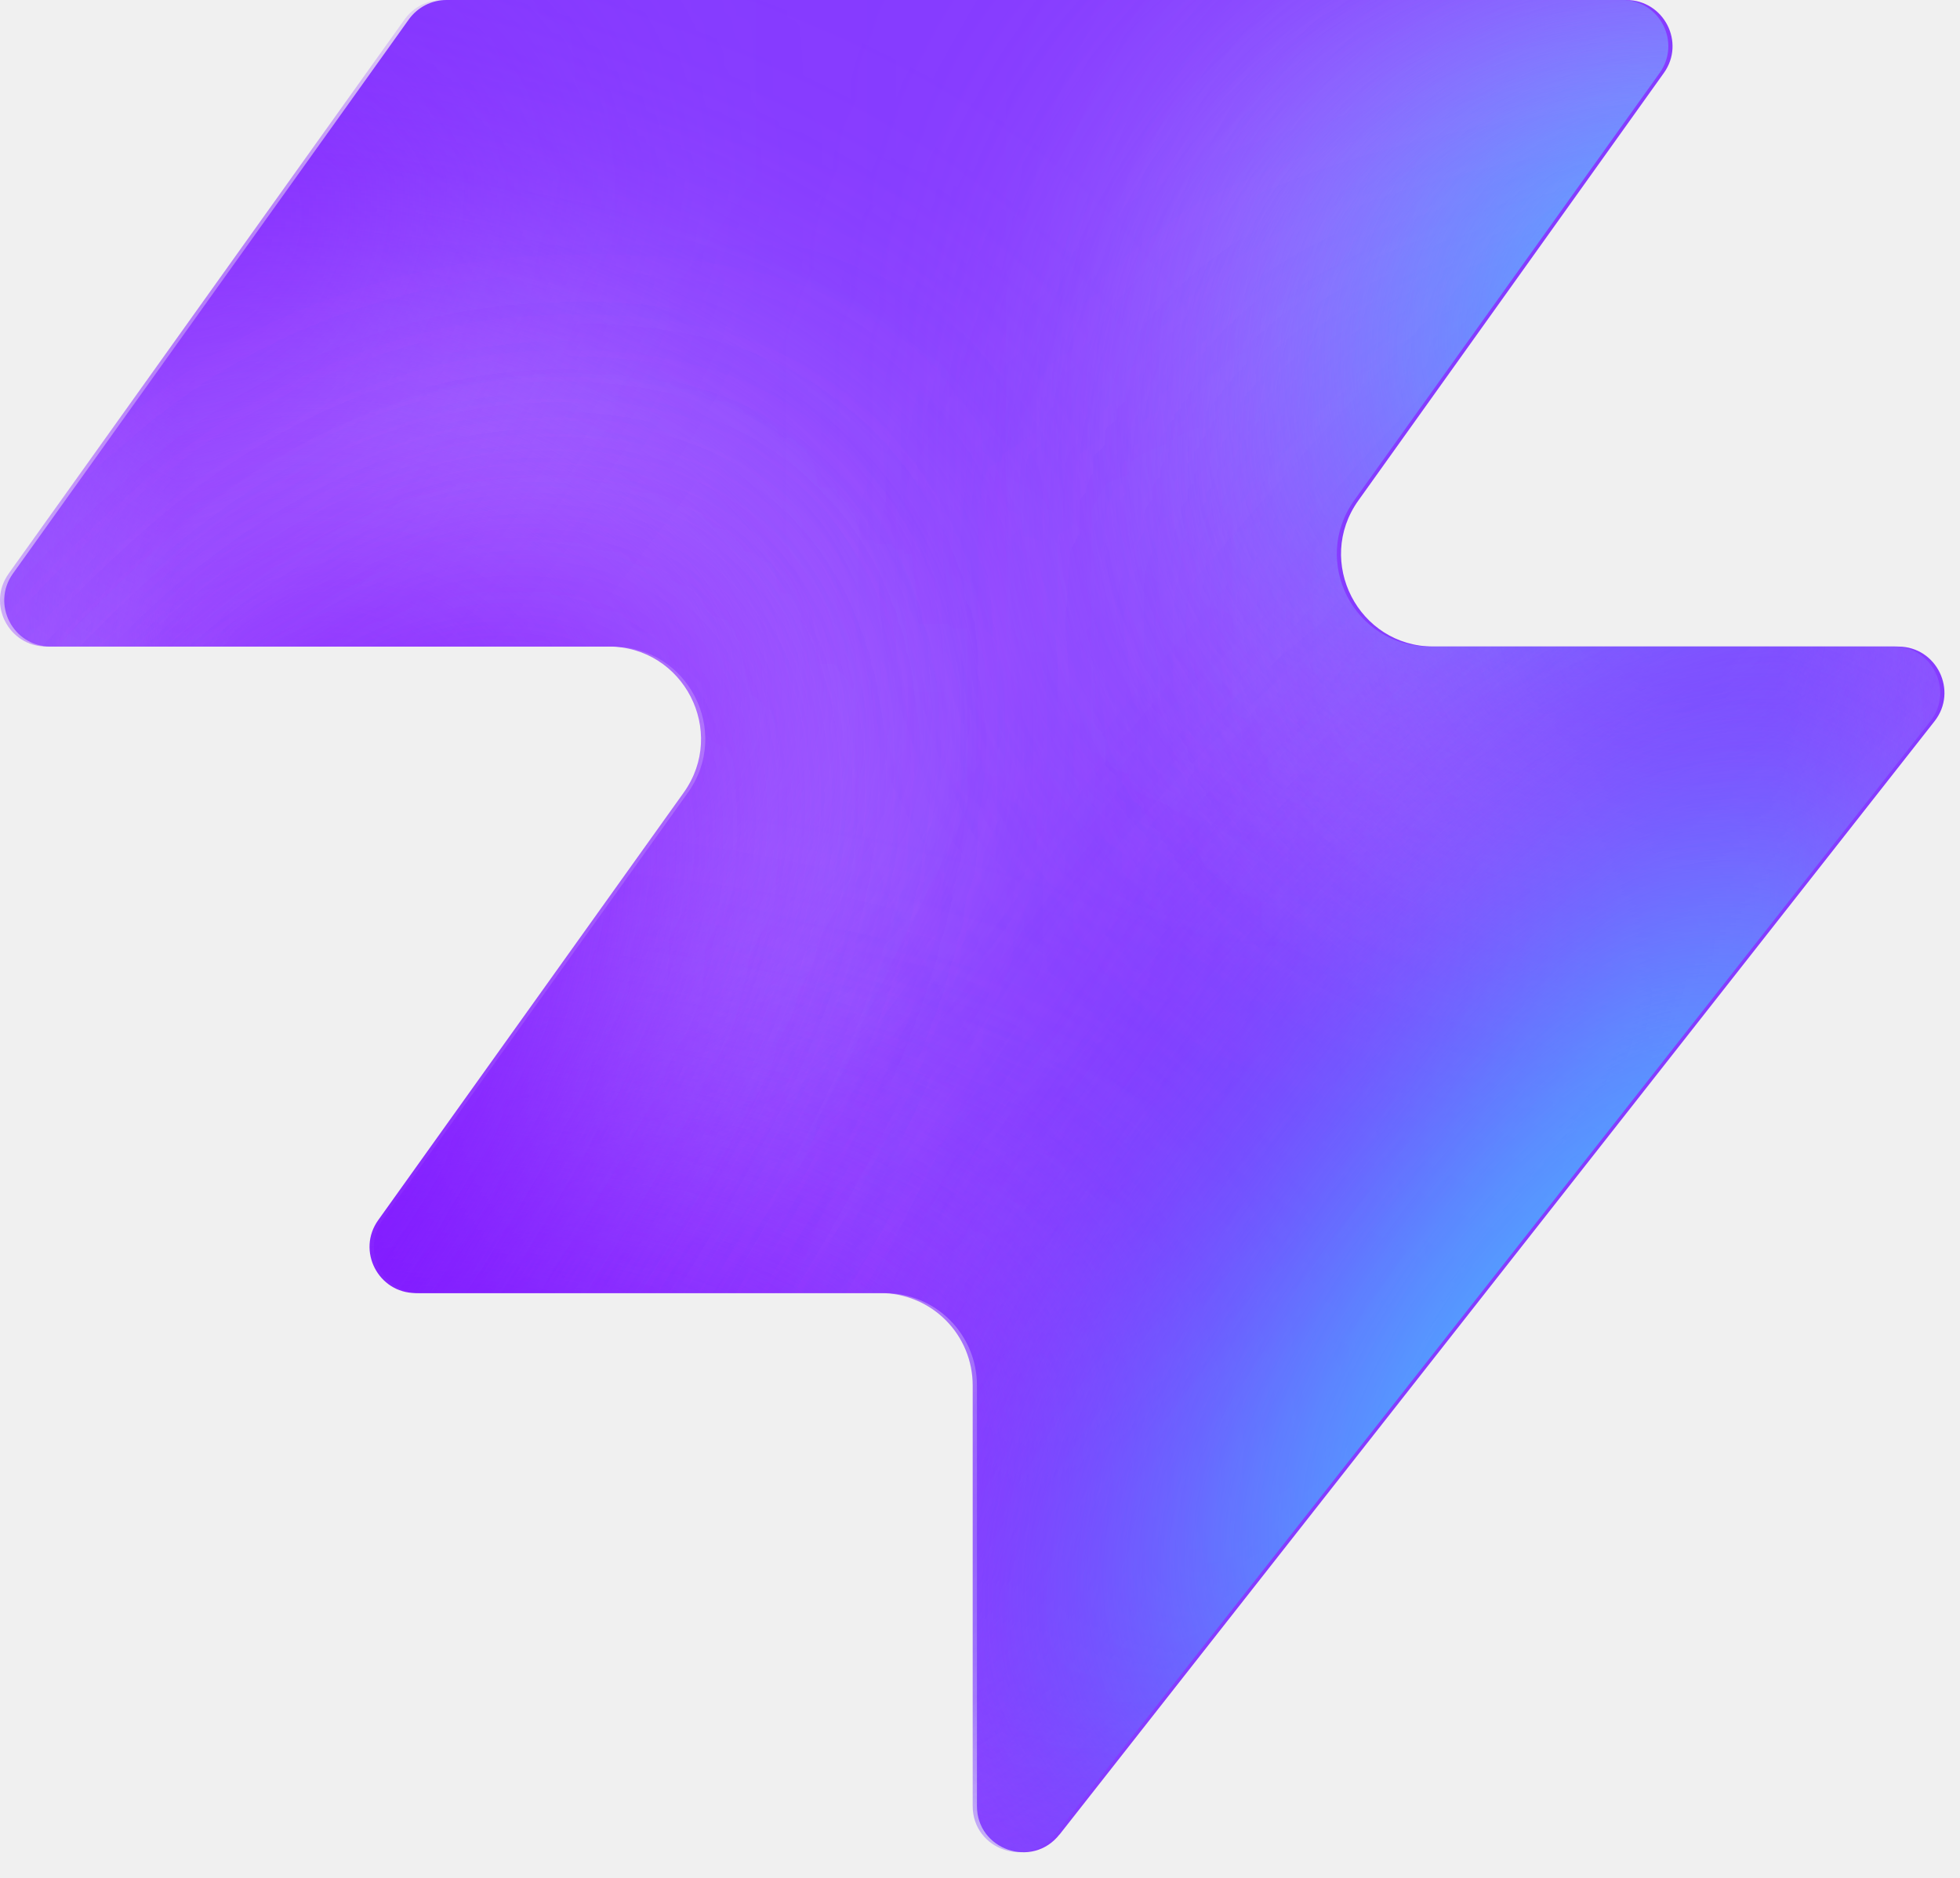
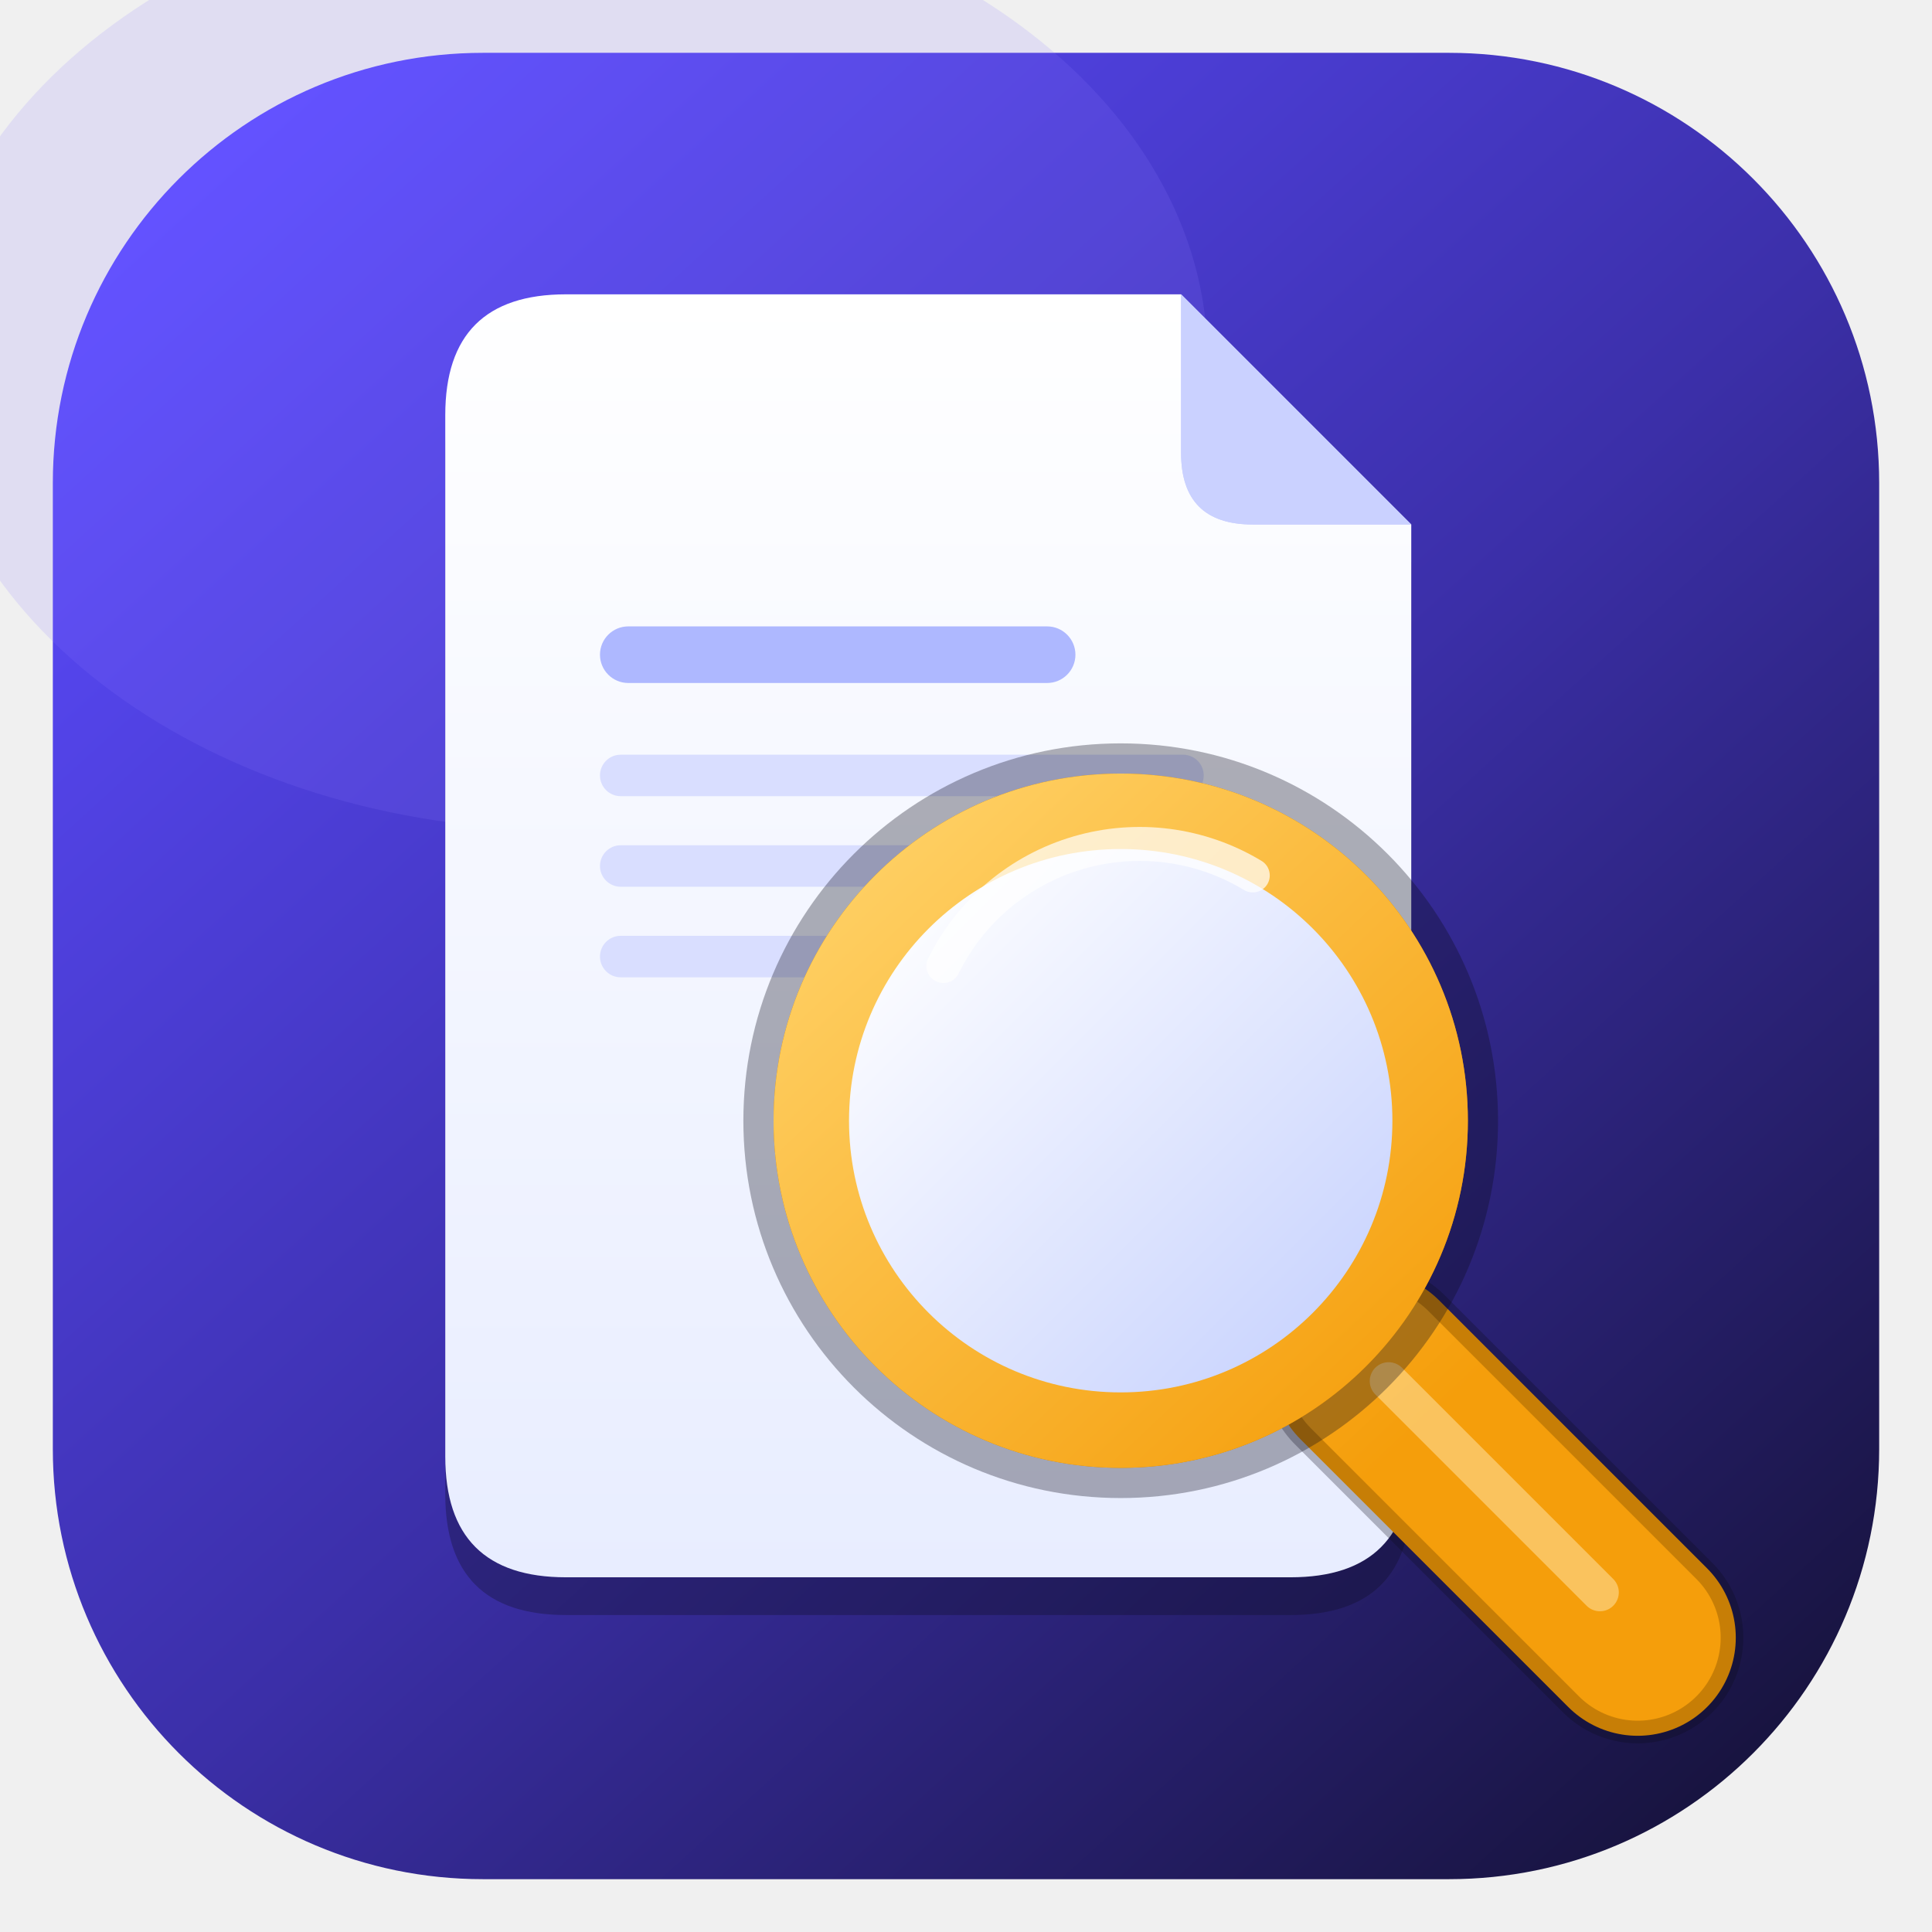
- <svg xmlns="http://www.w3.org/2000/svg" width="48" height="46" fill="none" viewBox="0 0 48 46">
-   <path fill="#863bff" d="M25.946 44.938c-.664.845-2.021.375-2.021-.698V33.937a2.26 2.26 0 0 0-2.262-2.262H10.287c-.92 0-1.456-1.04-.92-1.788l7.48-10.471c1.07-1.497 0-3.578-1.842-3.578H1.237c-.92 0-1.456-1.04-.92-1.788L10.013.474c.214-.297.556-.474.92-.474h28.894c.92 0 1.456 1.04.92 1.788l-7.48 10.471c-1.07 1.498 0 3.579 1.842 3.579h11.377c.943 0 1.473 1.088.89 1.83L25.947 44.94z" style="fill:#863bff;fill:color(display-p3 .525 .23 1);fill-opacity:1" />
-   <mask id="a" width="48" height="46" x="0" y="0" maskUnits="userSpaceOnUse" style="mask-type:alpha">
-     <path fill="#000" d="M25.842 44.938c-.664.844-2.021.375-2.021-.698V33.937a2.26 2.26 0 0 0-2.262-2.262H10.183c-.92 0-1.456-1.04-.92-1.788l7.48-10.471c1.07-1.498 0-3.579-1.842-3.579H1.133c-.92 0-1.456-1.04-.92-1.787L9.91.473c.214-.297.556-.474.92-.474h28.894c.92 0 1.456 1.04.92 1.788l-7.48 10.471c-1.07 1.498 0 3.578 1.842 3.578h11.377c.943 0 1.473 1.088.89 1.832L25.843 44.94z" style="fill:#000;fill-opacity:1" />
-   </mask>
-   <g mask="url(#a)">
-     <g filter="url(#b)">
-       <ellipse cx="5.508" cy="14.704" fill="#ede6ff" rx="5.508" ry="14.704" style="fill:#ede6ff;fill:color(display-p3 .927 .903 1);fill-opacity:1" transform="matrix(.00324 1 1 -.00324 -4.47 31.516)" />
-     </g>
-     <g filter="url(#c)">
-       <ellipse cx="10.399" cy="29.851" fill="#ede6ff" rx="10.399" ry="29.851" style="fill:#ede6ff;fill:color(display-p3 .927 .903 1);fill-opacity:1" transform="matrix(.00324 1 1 -.00324 -39.328 7.883)" />
-     </g>
-     <g filter="url(#d)">
-       <ellipse cx="5.508" cy="30.487" fill="#7e14ff" rx="5.508" ry="30.487" style="fill:#7e14ff;fill:color(display-p3 .492 .077 1);fill-opacity:1" transform="rotate(89.814 -25.913 -14.639)scale(1 -1)" />
-     </g>
-     <g filter="url(#e)">
-       <ellipse cx="5.508" cy="30.599" fill="#7e14ff" rx="5.508" ry="30.599" style="fill:#7e14ff;fill:color(display-p3 .492 .077 1);fill-opacity:1" transform="rotate(89.814 -32.644 -3.334)scale(1 -1)" />
-     </g>
-     <g filter="url(#f)">
-       <ellipse cx="5.508" cy="30.599" fill="#7e14ff" rx="5.508" ry="30.599" style="fill:#7e14ff;fill:color(display-p3 .492 .077 1);fill-opacity:1" transform="matrix(.00324 1 1 -.00324 -34.34 30.47)" />
-     </g>
-     <g filter="url(#g)">
-       <ellipse cx="14.072" cy="22.078" fill="#ede6ff" rx="14.072" ry="22.078" style="fill:#ede6ff;fill:color(display-p3 .927 .903 1);fill-opacity:1" transform="rotate(93.35 24.506 48.493)scale(-1 1)" />
-     </g>
-     <g filter="url(#h)">
-       <ellipse cx="3.47" cy="21.501" fill="#7e14ff" rx="3.47" ry="21.501" style="fill:#7e14ff;fill:color(display-p3 .492 .077 1);fill-opacity:1" transform="rotate(89.009 28.708 47.59)scale(-1 1)" />
-     </g>
-     <g filter="url(#i)">
-       <ellipse cx="3.47" cy="21.501" fill="#7e14ff" rx="3.47" ry="21.501" style="fill:#7e14ff;fill:color(display-p3 .492 .077 1);fill-opacity:1" transform="rotate(89.009 28.708 47.59)scale(-1 1)" />
-     </g>
-     <g filter="url(#j)">
-       <ellipse cx=".387" cy="8.972" fill="#7e14ff" rx="4.407" ry="29.108" style="fill:#7e14ff;fill:color(display-p3 .492 .077 1);fill-opacity:1" transform="rotate(39.51 .387 8.972)" />
-     </g>
-     <g filter="url(#k)">
-       <ellipse cx="47.523" cy="-6.092" fill="#7e14ff" rx="4.407" ry="29.108" style="fill:#7e14ff;fill:color(display-p3 .492 .077 1);fill-opacity:1" transform="rotate(37.892 47.523 -6.092)" />
-     </g>
-     <g filter="url(#l)">
-       <ellipse cx="41.412" cy="6.333" fill="#47bfff" rx="5.971" ry="9.665" style="fill:#47bfff;fill:color(display-p3 .28 .748 1);fill-opacity:1" transform="rotate(37.892 41.412 6.333)" />
-     </g>
-     <g filter="url(#m)">
-       <ellipse cx="-1.879" cy="38.332" fill="#7e14ff" rx="4.407" ry="29.108" style="fill:#7e14ff;fill:color(display-p3 .492 .077 1);fill-opacity:1" transform="rotate(37.892 -1.88 38.332)" />
-     </g>
-     <g filter="url(#n)">
-       <ellipse cx="-1.879" cy="38.332" fill="#7e14ff" rx="4.407" ry="29.108" style="fill:#7e14ff;fill:color(display-p3 .492 .077 1);fill-opacity:1" transform="rotate(37.892 -1.88 38.332)" />
-     </g>
-     <g filter="url(#o)">
-       <ellipse cx="35.651" cy="29.907" fill="#7e14ff" rx="4.407" ry="29.108" style="fill:#7e14ff;fill:color(display-p3 .492 .077 1);fill-opacity:1" transform="rotate(37.892 35.651 29.907)" />
-     </g>
-     <g filter="url(#p)">
-       <ellipse cx="38.418" cy="32.4" fill="#47bfff" rx="5.971" ry="15.297" style="fill:#47bfff;fill:color(display-p3 .28 .748 1);fill-opacity:1" transform="rotate(37.892 38.418 32.4)" />
-     </g>
-   </g>
+ <svg xmlns="http://www.w3.org/2000/svg" width="1024" height="1024" viewBox="0 0 1024 1024">
  <defs>
-     <filter id="b" width="60.045" height="41.654" x="-19.77" y="16.149" color-interpolation-filters="sRGB" filterUnits="userSpaceOnUse">
-       <feFlood flood-opacity="0" result="BackgroundImageFix" />
-       <feBlend in="SourceGraphic" in2="BackgroundImageFix" result="shape" />
-       <feGaussianBlur result="effect1_foregroundBlur_2002_17158" stdDeviation="7.659" />
-     </filter>
-     <filter id="c" width="90.34" height="51.437" x="-54.613" y="-7.533" color-interpolation-filters="sRGB" filterUnits="userSpaceOnUse">
-       <feFlood flood-opacity="0" result="BackgroundImageFix" />
-       <feBlend in="SourceGraphic" in2="BackgroundImageFix" result="shape" />
-       <feGaussianBlur result="effect1_foregroundBlur_2002_17158" stdDeviation="7.659" />
-     </filter>
-     <filter id="d" width="79.355" height="29.4" x="-49.64" y="2.03" color-interpolation-filters="sRGB" filterUnits="userSpaceOnUse">
-       <feFlood flood-opacity="0" result="BackgroundImageFix" />
-       <feBlend in="SourceGraphic" in2="BackgroundImageFix" result="shape" />
-       <feGaussianBlur result="effect1_foregroundBlur_2002_17158" stdDeviation="4.596" />
-     </filter>
-     <filter id="e" width="79.579" height="29.4" x="-45.045" y="20.029" color-interpolation-filters="sRGB" filterUnits="userSpaceOnUse">
-       <feFlood flood-opacity="0" result="BackgroundImageFix" />
-       <feBlend in="SourceGraphic" in2="BackgroundImageFix" result="shape" />
-       <feGaussianBlur result="effect1_foregroundBlur_2002_17158" stdDeviation="4.596" />
-     </filter>
-     <filter id="f" width="79.579" height="29.4" x="-43.513" y="21.178" color-interpolation-filters="sRGB" filterUnits="userSpaceOnUse">
-       <feFlood flood-opacity="0" result="BackgroundImageFix" />
-       <feBlend in="SourceGraphic" in2="BackgroundImageFix" result="shape" />
-       <feGaussianBlur result="effect1_foregroundBlur_2002_17158" stdDeviation="4.596" />
-     </filter>
-     <filter id="g" width="74.749" height="58.852" x="15.756" y="-17.901" color-interpolation-filters="sRGB" filterUnits="userSpaceOnUse">
-       <feFlood flood-opacity="0" result="BackgroundImageFix" />
-       <feBlend in="SourceGraphic" in2="BackgroundImageFix" result="shape" />
-       <feGaussianBlur result="effect1_foregroundBlur_2002_17158" stdDeviation="7.659" />
-     </filter>
-     <filter id="h" width="61.377" height="25.362" x="23.548" y="2.284" color-interpolation-filters="sRGB" filterUnits="userSpaceOnUse">
-       <feFlood flood-opacity="0" result="BackgroundImageFix" />
-       <feBlend in="SourceGraphic" in2="BackgroundImageFix" result="shape" />
-       <feGaussianBlur result="effect1_foregroundBlur_2002_17158" stdDeviation="4.596" />
-     </filter>
-     <filter id="i" width="61.377" height="25.362" x="23.548" y="2.284" color-interpolation-filters="sRGB" filterUnits="userSpaceOnUse">
-       <feFlood flood-opacity="0" result="BackgroundImageFix" />
-       <feBlend in="SourceGraphic" in2="BackgroundImageFix" result="shape" />
-       <feGaussianBlur result="effect1_foregroundBlur_2002_17158" stdDeviation="4.596" />
-     </filter>
-     <filter id="j" width="56.045" height="63.649" x="-27.636" y="-22.853" color-interpolation-filters="sRGB" filterUnits="userSpaceOnUse">
-       <feFlood flood-opacity="0" result="BackgroundImageFix" />
-       <feBlend in="SourceGraphic" in2="BackgroundImageFix" result="shape" />
-       <feGaussianBlur result="effect1_foregroundBlur_2002_17158" stdDeviation="4.596" />
-     </filter>
-     <filter id="k" width="54.814" height="64.646" x="20.116" y="-38.415" color-interpolation-filters="sRGB" filterUnits="userSpaceOnUse">
-       <feFlood flood-opacity="0" result="BackgroundImageFix" />
-       <feBlend in="SourceGraphic" in2="BackgroundImageFix" result="shape" />
-       <feGaussianBlur result="effect1_foregroundBlur_2002_17158" stdDeviation="4.596" />
-     </filter>
-     <filter id="l" width="33.541" height="35.313" x="24.641" y="-11.323" color-interpolation-filters="sRGB" filterUnits="userSpaceOnUse">
-       <feFlood flood-opacity="0" result="BackgroundImageFix" />
-       <feBlend in="SourceGraphic" in2="BackgroundImageFix" result="shape" />
-       <feGaussianBlur result="effect1_foregroundBlur_2002_17158" stdDeviation="4.596" />
-     </filter>
-     <filter id="m" width="54.814" height="64.646" x="-29.286" y="6.009" color-interpolation-filters="sRGB" filterUnits="userSpaceOnUse">
-       <feFlood flood-opacity="0" result="BackgroundImageFix" />
-       <feBlend in="SourceGraphic" in2="BackgroundImageFix" result="shape" />
-       <feGaussianBlur result="effect1_foregroundBlur_2002_17158" stdDeviation="4.596" />
-     </filter>
-     <filter id="n" width="54.814" height="64.646" x="-29.286" y="6.009" color-interpolation-filters="sRGB" filterUnits="userSpaceOnUse">
-       <feFlood flood-opacity="0" result="BackgroundImageFix" />
-       <feBlend in="SourceGraphic" in2="BackgroundImageFix" result="shape" />
-       <feGaussianBlur result="effect1_foregroundBlur_2002_17158" stdDeviation="4.596" />
-     </filter>
-     <filter id="o" width="54.814" height="64.646" x="8.244" y="-2.416" color-interpolation-filters="sRGB" filterUnits="userSpaceOnUse">
-       <feFlood flood-opacity="0" result="BackgroundImageFix" />
-       <feBlend in="SourceGraphic" in2="BackgroundImageFix" result="shape" />
-       <feGaussianBlur result="effect1_foregroundBlur_2002_17158" stdDeviation="4.596" />
-     </filter>
-     <filter id="p" width="39.409" height="43.623" x="18.713" y="10.588" color-interpolation-filters="sRGB" filterUnits="userSpaceOnUse">
-       <feFlood flood-opacity="0" result="BackgroundImageFix" />
-       <feBlend in="SourceGraphic" in2="BackgroundImageFix" result="shape" />
-       <feGaussianBlur result="effect1_foregroundBlur_2002_17158" stdDeviation="4.596" />
-     </filter>
+     <linearGradient id="bg" x1="120" y1="80" x2="920" y2="960" gradientUnits="userSpaceOnUse">
+       <stop offset="0" stop-color="#5B4BFF" />
+       <stop offset="0.52" stop-color="#3B2FA8" />
+       <stop offset="1" stop-color="#17133D" />
+     </linearGradient>
+     <linearGradient id="page" x1="480" y1="156" x2="480" y2="836" gradientUnits="userSpaceOnUse">
+       <stop offset="0" stop-color="#FFFFFF" />
+       <stop offset="1" stop-color="#E8EDFF" />
+     </linearGradient>
+     <linearGradient id="lens" x1="450" y1="440" x2="750" y2="760" gradientUnits="userSpaceOnUse">
+       <stop offset="0" stop-color="#FFD166" />
+       <stop offset="1" stop-color="#F59E0B" />
+     </linearGradient>
+     <linearGradient id="glass" x1="470" y1="470" x2="720" y2="720" gradientUnits="userSpaceOnUse">
+       <stop offset="0" stop-color="#FFFFFF" />
+       <stop offset="1" stop-color="#C7D2FE" />
+     </linearGradient>
  </defs>
+   <rect x="28" y="28" width="968" height="968" rx="228" fill="url(#bg)" />
+   <ellipse cx="300" cy="190" rx="340" ry="250" fill="#8B7CFF" opacity="0.16" />
+   <path d="M 300 176 H 626 L 748 298 V 792 Q 748 856 684 856 H 300 Q 236 856 236 792 V 240 Q 236 176 300 176 Z" fill="#0B0A1A" opacity="0.30" />
+   <path d="M 300 156 H 626 L 748 278 V 772 Q 748 836 684 836 H 300 Q 236 836 236 772 V 220 Q 236 156 300 156 Z" fill="url(#page)" />
+   <path d="M 626 156 L 748 278 H 664 Q 626 278 626 240 Z" fill="#AEB8FF" />
+   <path d="M 626 156 V 240 Q 626 278 664 278 H 748 Z" fill="#D9DEFF" opacity="0.65" />
+   <rect x="318" y="332" width="252" height="30" rx="15" fill="#AEB8FF" />
+   <rect x="318" y="400" width="320" height="22" rx="11" fill="#D9DEFF" />
+   <rect x="318" y="448" width="230" height="22" rx="11" fill="#D9DEFF" />
+   <rect x="318" y="496" width="286" height="22" rx="11" fill="#D9DEFF" />
+   <path d="M 726 726 L 868 868" fill="none" stroke="#0B0A1A" stroke-width="112" stroke-linecap="round" opacity="0.28" />
+   <path d="M 726 726 L 868 868" fill="none" stroke="#C77E06" stroke-width="104" stroke-linecap="round" />
+   <path d="M 726 726 L 868 868" fill="none" stroke="url(#lens)" stroke-width="88" stroke-linecap="round" />
+   <path d="M 736 732 L 848 844" fill="none" stroke="#FFE1A3" stroke-width="20" stroke-linecap="round" opacity="0.55" />
+   <circle cx="594" cy="594" r="200" fill="#0B0A1A" opacity="0.32" />
+   <circle cx="594" cy="594" r="184" fill="#C77E06" />
+   <circle cx="594" cy="594" r="184" fill="url(#lens)" />
+   <circle cx="594" cy="594" r="144" fill="url(#glass)" />
+   <path d="M 500 512 A 116 116 0 0 1 664 464" fill="none" stroke="#FFFFFF" stroke-width="18" stroke-linecap="round" opacity="0.7" />
</svg>
